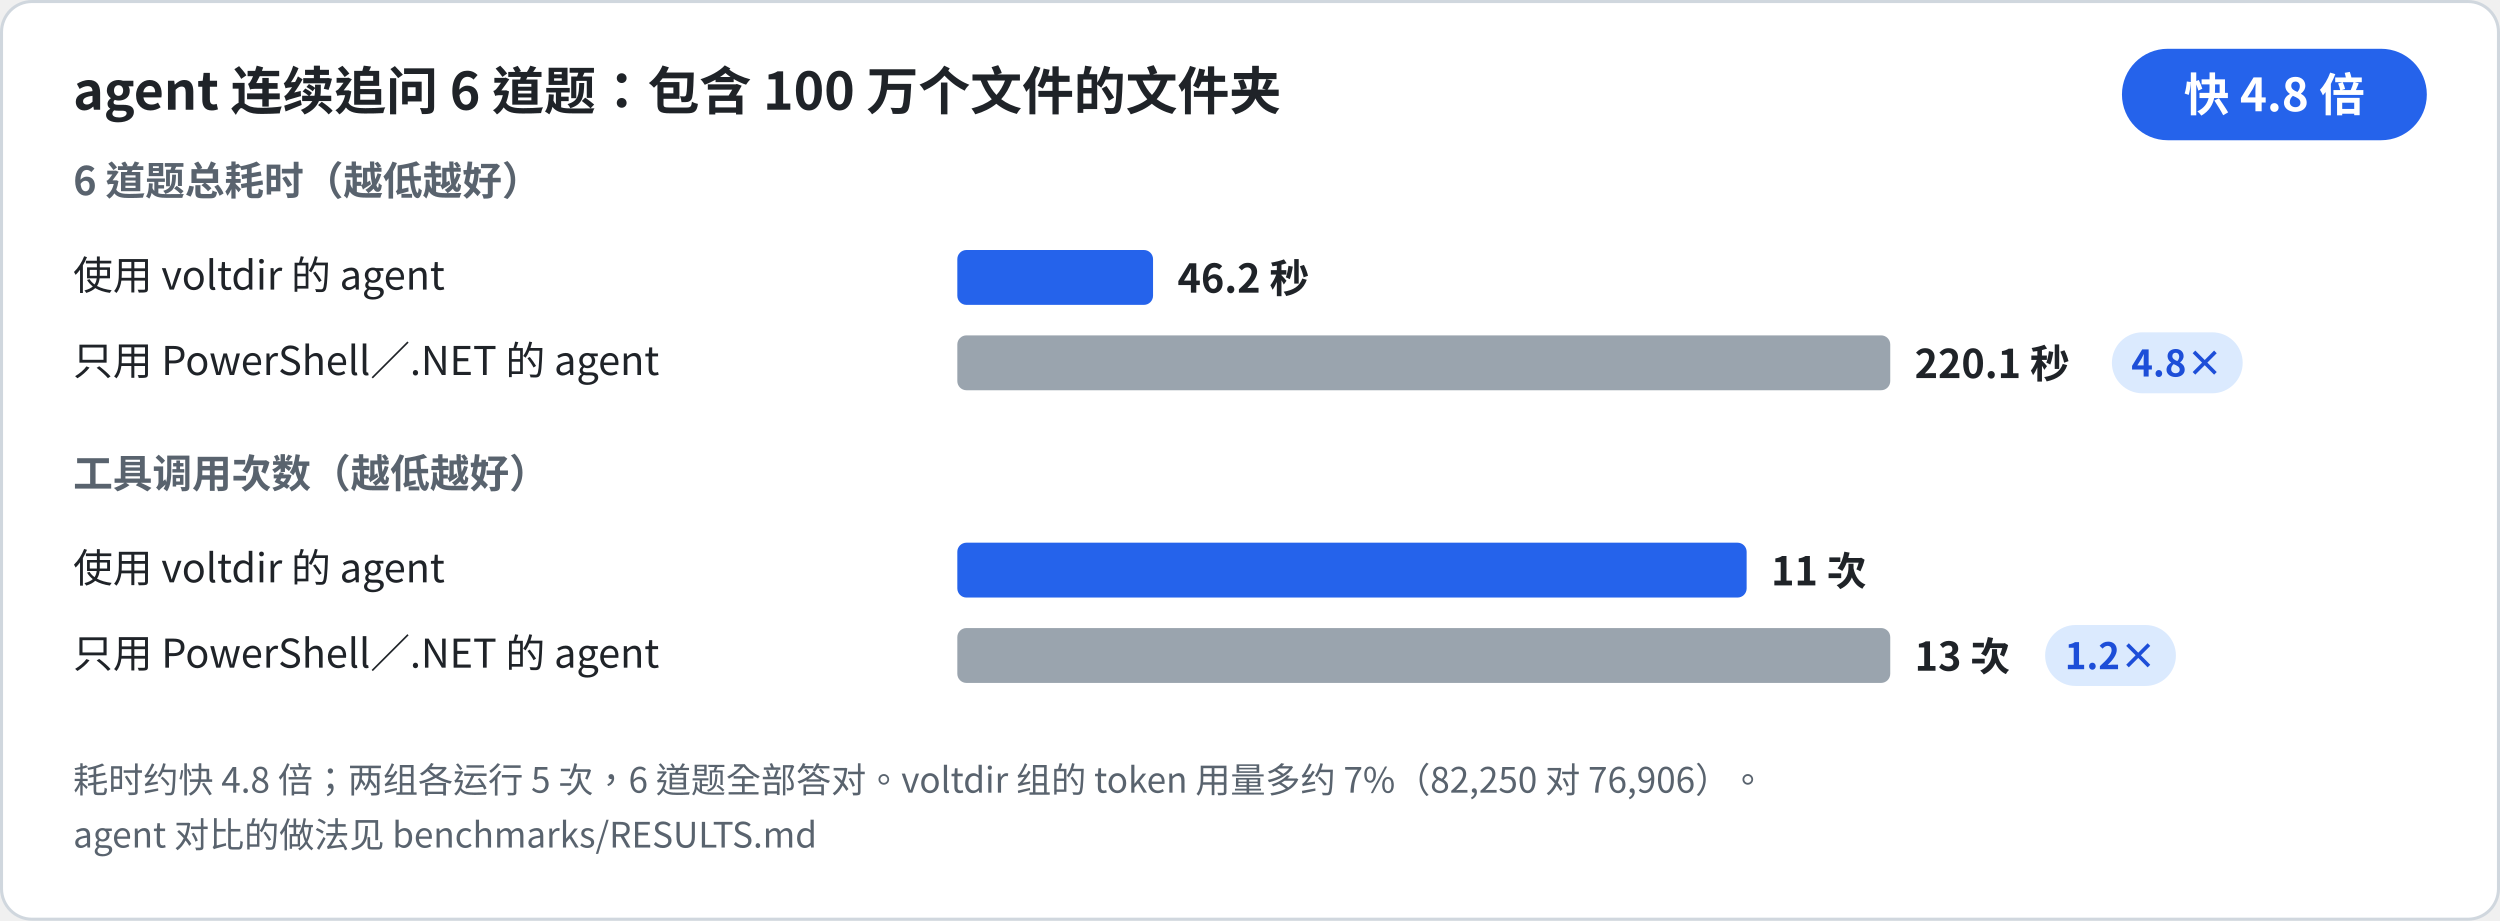
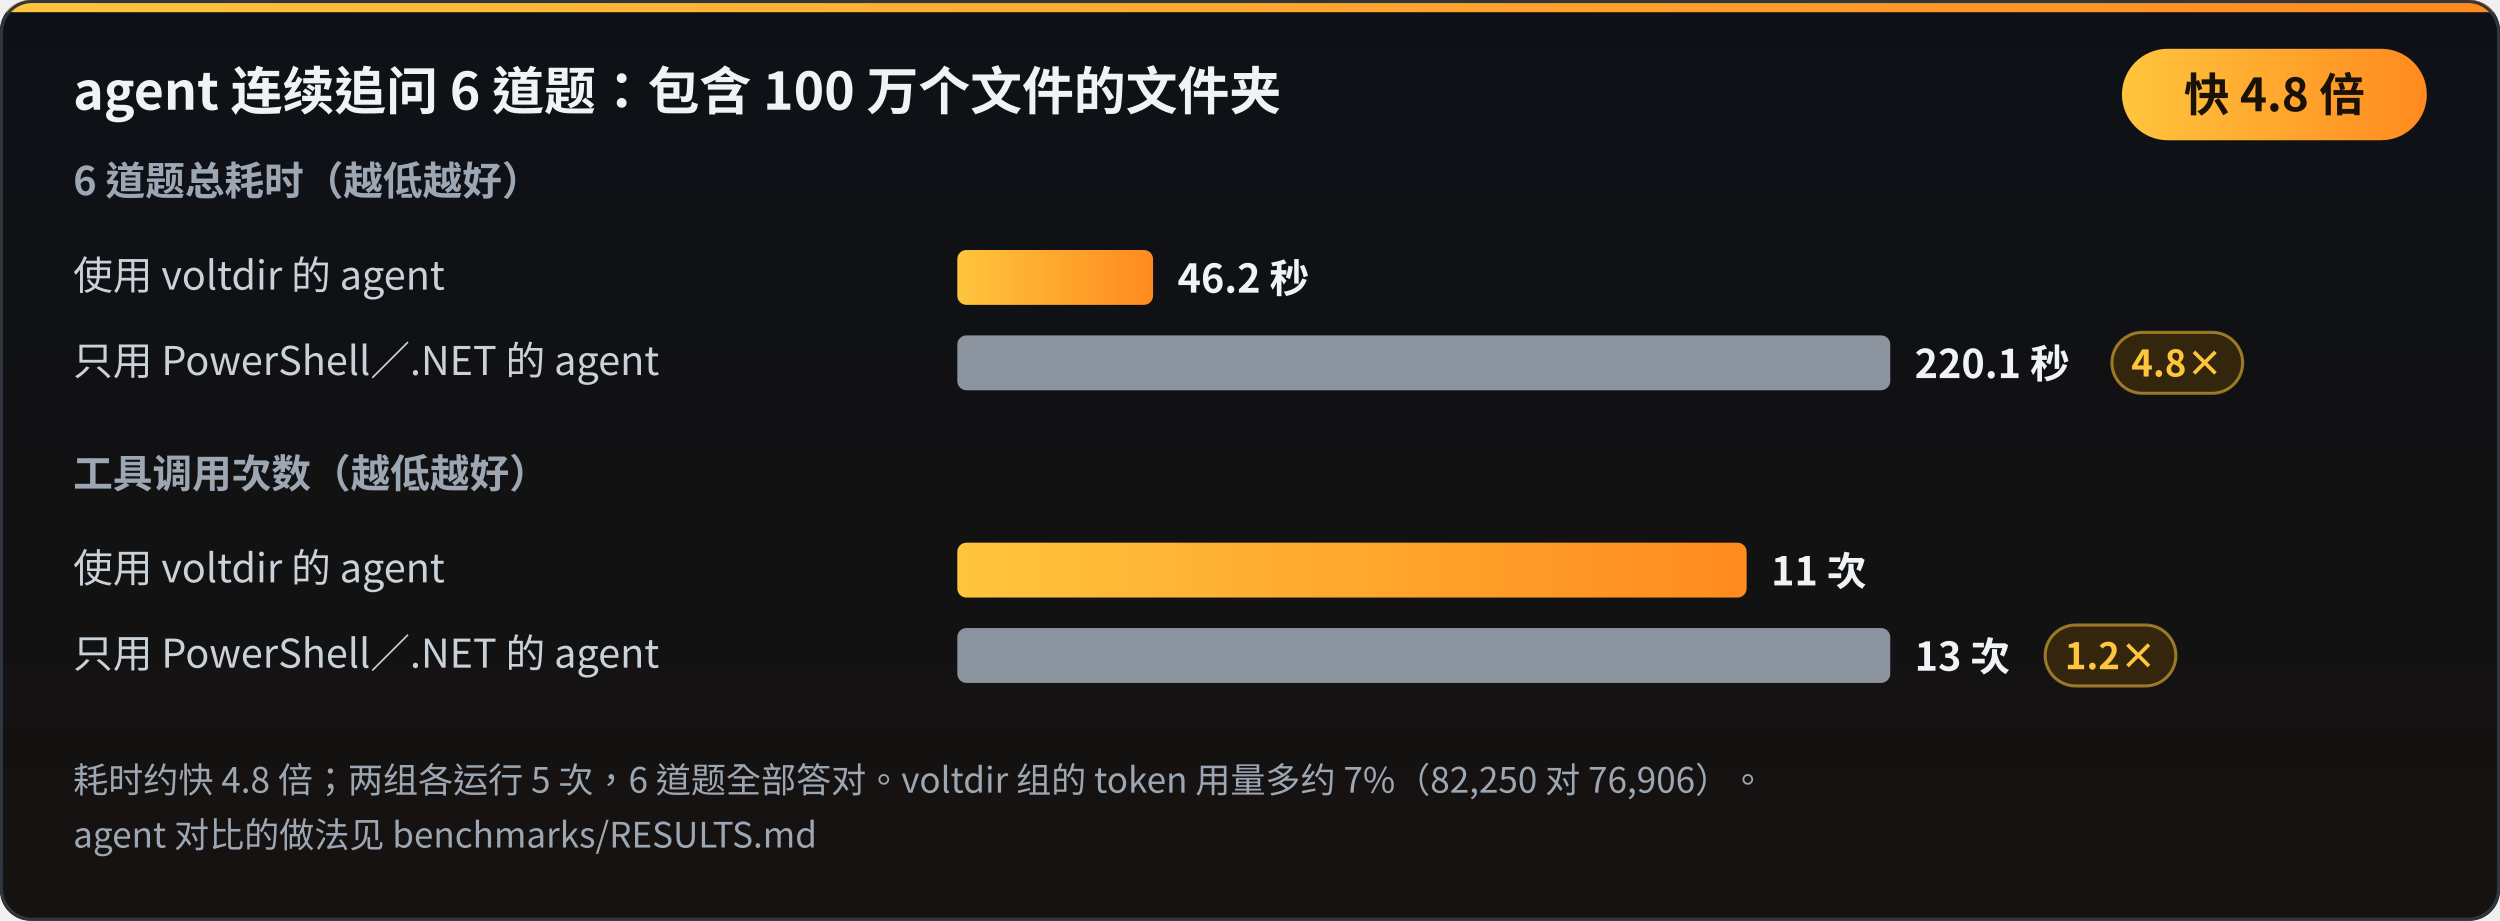
<svg xmlns="http://www.w3.org/2000/svg" width="820" height="302" viewBox="0 0 820 302" role="img" aria-label="agent 连续追问 6 道题：包含 100 万个文件的文件夹">
-   <rect x="0.5" y="0.5" width="819" height="301" rx="10" fill="#ffffff" stroke="#d0d7de" />
-   <rect x="696.0" y="16" width="100.0" height="30" rx="15" fill="#2563eb" />
-   <text x="746.0" y="36.5" text-anchor="middle" font-family="'Segoe UI', 'Microsoft JhengHei', 'Microsoft YaHei', 'Yu Gothic', 'Meiryo', 'Malgun Gothic', 'PingFang TC', 'PingFang SC', 'Hiragino Sans', 'Apple SD Gothic Neo', 'Noto Sans CJK TC', sans-serif" font-size="15" font-weight="800" fill="#ffffff">快 4.8 倍</text>
-   <text x="24" y="36" font-family="'Segoe UI', 'Microsoft JhengHei', 'Microsoft YaHei', 'Yu Gothic', 'Meiryo', 'Malgun Gothic', 'PingFang TC', 'PingFang SC', 'Hiragino Sans', 'Apple SD Gothic Neo', 'Noto Sans CJK TC', sans-serif" font-size="17" fill="#1f2328" font-weight="700">agent 连续追问 6 道题：包含 100 万个文件的文件夹</text>
-   <text x="24" y="64" font-family="'Segoe UI', 'Microsoft JhengHei', 'Microsoft YaHei', 'Yu Gothic', 'Meiryo', 'Malgun Gothic', 'PingFang TC', 'PingFang SC', 'Hiragino Sans', 'Apple SD Gothic Neo', 'Noto Sans CJK TC', sans-serif" font-size="13" fill="#59636e" font-weight="600">6 道题总耗时（越低越好）</text>
-   <text x="24" y="95" font-family="'Segoe UI', 'Microsoft JhengHei', 'Microsoft YaHei', 'Yu Gothic', 'Meiryo', 'Malgun Gothic', 'PingFang TC', 'PingFang SC', 'Hiragino Sans', 'Apple SD Gothic Neo', 'Noto Sans CJK TC', sans-serif" font-size="13" fill="#1f2328" font-weight="normal">使用 voltdir 的 agent</text>
-   <rect x="314" y="82" width="64.2" height="18" rx="3" fill="#2563eb" />
-   <text x="386.231" y="96" font-family="'Segoe UI', 'Microsoft JhengHei', 'Microsoft YaHei', 'Yu Gothic', 'Meiryo', 'Malgun Gothic', 'PingFang TC', 'PingFang SC', 'Hiragino Sans', 'Apple SD Gothic Neo', 'Noto Sans CJK TC', sans-serif" font-size="13" fill="#1f2328" font-weight="600">46.2 秒</text>
-   <text x="24" y="123" font-family="'Segoe UI', 'Microsoft JhengHei', 'Microsoft YaHei', 'Yu Gothic', 'Meiryo', 'Malgun Gothic', 'PingFang TC', 'PingFang SC', 'Hiragino Sans', 'Apple SD Gothic Neo', 'Noto Sans CJK TC', sans-serif" font-size="13" fill="#1f2328" font-weight="normal">只用 PowerShell／.NET 的 agent</text>
-   <rect x="314" y="110" width="306.0" height="18" rx="3" fill="#9aa4ae" />
-   <text x="628.0" y="124" font-family="'Segoe UI', 'Microsoft JhengHei', 'Microsoft YaHei', 'Yu Gothic', 'Meiryo', 'Malgun Gothic', 'PingFang TC', 'PingFang SC', 'Hiragino Sans', 'Apple SD Gothic Neo', 'Noto Sans CJK TC', sans-serif" font-size="13" fill="#1f2328" font-weight="600">220.1 秒</text>
-   <rect x="692.7" y="109" width="42.9" height="20" rx="10" fill="#dbeafe" />
-   <text x="714.1" y="123.5" text-anchor="middle" font-family="'Segoe UI', 'Microsoft JhengHei', 'Microsoft YaHei', 'Yu Gothic', 'Meiryo', 'Malgun Gothic', 'PingFang TC', 'PingFang SC', 'Hiragino Sans', 'Apple SD Gothic Neo', 'Noto Sans CJK TC', sans-serif" font-size="12" font-weight="700" fill="#1d4ed8">4.8×</text>
-   <text x="24" y="160" font-family="'Segoe UI', 'Microsoft JhengHei', 'Microsoft YaHei', 'Yu Gothic', 'Meiryo', 'Malgun Gothic', 'PingFang TC', 'PingFang SC', 'Hiragino Sans', 'Apple SD Gothic Neo', 'Noto Sans CJK TC', sans-serif" font-size="13" fill="#59636e" font-weight="600">工具调用次数（越低越好）</text>
-   <text x="24" y="191" font-family="'Segoe UI', 'Microsoft JhengHei', 'Microsoft YaHei', 'Yu Gothic', 'Meiryo', 'Malgun Gothic', 'PingFang TC', 'PingFang SC', 'Hiragino Sans', 'Apple SD Gothic Neo', 'Noto Sans CJK TC', sans-serif" font-size="13" fill="#1f2328" font-weight="normal">使用 voltdir 的 agent</text>
-   <rect x="314" y="178" width="258.9" height="18" rx="3" fill="#2563eb" />
-   <text x="580.923" y="192" font-family="'Segoe UI', 'Microsoft JhengHei', 'Microsoft YaHei', 'Yu Gothic', 'Meiryo', 'Malgun Gothic', 'PingFang TC', 'PingFang SC', 'Hiragino Sans', 'Apple SD Gothic Neo', 'Noto Sans CJK TC', sans-serif" font-size="13" fill="#1f2328" font-weight="600">11 次</text>
-   <text x="24" y="219" font-family="'Segoe UI', 'Microsoft JhengHei', 'Microsoft YaHei', 'Yu Gothic', 'Meiryo', 'Malgun Gothic', 'PingFang TC', 'PingFang SC', 'Hiragino Sans', 'Apple SD Gothic Neo', 'Noto Sans CJK TC', sans-serif" font-size="13" fill="#1f2328" font-weight="normal">只用 PowerShell／.NET 的 agent</text>
-   <rect x="314" y="206" width="306.0" height="18" rx="3" fill="#9aa4ae" />
-   <text x="628.0" y="220" font-family="'Segoe UI', 'Microsoft JhengHei', 'Microsoft YaHei', 'Yu Gothic', 'Meiryo', 'Malgun Gothic', 'PingFang TC', 'PingFang SC', 'Hiragino Sans', 'Apple SD Gothic Neo', 'Noto Sans CJK TC', sans-serif" font-size="13" fill="#1f2328" font-weight="600">13 次</text>
-   <rect x="670.8" y="205" width="42.9" height="20" rx="10" fill="#dbeafe" />
-   <text x="692.3" y="219.5" text-anchor="middle" font-family="'Segoe UI', 'Microsoft JhengHei', 'Microsoft YaHei', 'Yu Gothic', 'Meiryo', 'Malgun Gothic', 'PingFang TC', 'PingFang SC', 'Hiragino Sans', 'Apple SD Gothic Neo', 'Noto Sans CJK TC', sans-serif" font-size="12" font-weight="700" fill="#1d4ed8">1.2×</text>
-   <text x="24" y="260" font-family="'Segoe UI', 'Microsoft JhengHei', 'Microsoft YaHei', 'Yu Gothic', 'Meiryo', 'Malgun Gothic', 'PingFang TC', 'PingFang SC', 'Hiragino Sans', 'Apple SD Gothic Neo', 'Noto Sans CJK TC', sans-serif" font-size="11.5" fill="#59636e" font-weight="normal">耗时约快 4.8 倍；两组各运行 5 次，6 道题全部答对。voltdir 组的 token 用量多约 7%（82,250 对 76,906）。</text>
-   <text x="24" y="278" font-family="'Segoe UI', 'Microsoft JhengHei', 'Microsoft YaHei', 'Yu Gothic', 'Meiryo', 'Malgun Gothic', 'PingFang TC', 'PingFang SC', 'Hiragino Sans', 'Apple SD Gothic Neo', 'Noto Sans CJK TC', sans-serif" font-size="11.5" fill="#59636e" font-weight="normal">agent 对比的做法见 benchmarks/RESULTS.md</text>
+   <defs>
+     <linearGradient id="amber" x1="0" y1="0" x2="1" y2="0">
+       <stop offset="0" stop-color="#ffc53d" />
+       <stop offset="1" stop-color="#ff8a1f" />
+     </linearGradient>
+     <linearGradient id="card" x1="0" y1="0" x2="0" y2="1">
+       <stop offset="0" stop-color="#0d1117" />
+       <stop offset="1" stop-color="#161210" />
+     </linearGradient>
+     <clipPath id="clip">
+       <rect width="820" height="302" rx="10" />
+     </clipPath>
+   </defs>
+   <g clip-path="url(#clip)">
+     <rect width="820" height="302" fill="url(#card)" />
+     <rect width="820" height="4" fill="url(#amber)" />
+   </g>
+   <rect x="0.5" y="0.5" width="819" height="301" rx="10" fill="none" stroke="#30363d" />
+   <rect x="696.0" y="16" width="100.0" height="30" rx="15" fill="url(#amber)" />
+   <text x="746.0" y="36.5" text-anchor="middle" font-family="'Segoe UI', 'Microsoft JhengHei', 'Microsoft YaHei', 'Yu Gothic', 'Meiryo', 'Malgun Gothic', 'PingFang TC', 'PingFang SC', 'Hiragino Sans', 'Apple SD Gothic Neo', 'Noto Sans CJK TC', sans-serif" font-size="15" font-weight="800" fill="#1a1208">快 4.8 倍</text>
+   <text x="24" y="36" font-family="'Segoe UI', 'Microsoft JhengHei', 'Microsoft YaHei', 'Yu Gothic', 'Meiryo', 'Malgun Gothic', 'PingFang TC', 'PingFang SC', 'Hiragino Sans', 'Apple SD Gothic Neo', 'Noto Sans CJK TC', sans-serif" font-size="17" fill="#f0f3f6" font-weight="700">agent 连续追问 6 道题：包含 100 万个文件的文件夹</text>
+   <text x="24" y="64" font-family="'Segoe UI', 'Microsoft JhengHei', 'Microsoft YaHei', 'Yu Gothic', 'Meiryo', 'Malgun Gothic', 'PingFang TC', 'PingFang SC', 'Hiragino Sans', 'Apple SD Gothic Neo', 'Noto Sans CJK TC', sans-serif" font-size="13" fill="#9da7b3" font-weight="600">6 道题总耗时（越低越好）</text>
+   <text x="24" y="95" font-family="'Segoe UI', 'Microsoft JhengHei', 'Microsoft YaHei', 'Yu Gothic', 'Meiryo', 'Malgun Gothic', 'PingFang TC', 'PingFang SC', 'Hiragino Sans', 'Apple SD Gothic Neo', 'Noto Sans CJK TC', sans-serif" font-size="13" fill="#c9d1d9" font-weight="normal">使用 voltdir 的 agent</text>
+   <rect x="314" y="82" width="64.2" height="18" rx="3" fill="url(#amber)" />
+   <text x="386.231" y="96" font-family="'Segoe UI', 'Microsoft JhengHei', 'Microsoft YaHei', 'Yu Gothic', 'Meiryo', 'Malgun Gothic', 'PingFang TC', 'PingFang SC', 'Hiragino Sans', 'Apple SD Gothic Neo', 'Noto Sans CJK TC', sans-serif" font-size="13" fill="#f0f3f6" font-weight="600">46.2 秒</text>
+   <text x="24" y="123" font-family="'Segoe UI', 'Microsoft JhengHei', 'Microsoft YaHei', 'Yu Gothic', 'Meiryo', 'Malgun Gothic', 'PingFang TC', 'PingFang SC', 'Hiragino Sans', 'Apple SD Gothic Neo', 'Noto Sans CJK TC', sans-serif" font-size="13" fill="#c9d1d9" font-weight="normal">只用 PowerShell／.NET 的 agent</text>
+   <rect x="314" y="110" width="306.0" height="18" rx="3" fill="#8b949e" />
+   <text x="628.0" y="124" font-family="'Segoe UI', 'Microsoft JhengHei', 'Microsoft YaHei', 'Yu Gothic', 'Meiryo', 'Malgun Gothic', 'PingFang TC', 'PingFang SC', 'Hiragino Sans', 'Apple SD Gothic Neo', 'Noto Sans CJK TC', sans-serif" font-size="13" fill="#f0f3f6" font-weight="600">220.1 秒</text>
+   <rect x="692.7" y="109" width="42.9" height="20" rx="10" fill="#33260c" stroke="#ffc53d" stroke-opacity="0.55" />
+   <text x="714.1" y="123.5" text-anchor="middle" font-family="'Segoe UI', 'Microsoft JhengHei', 'Microsoft YaHei', 'Yu Gothic', 'Meiryo', 'Malgun Gothic', 'PingFang TC', 'PingFang SC', 'Hiragino Sans', 'Apple SD Gothic Neo', 'Noto Sans CJK TC', sans-serif" font-size="12" font-weight="700" fill="#ffc53d">4.8×</text>
+   <text x="24" y="160" font-family="'Segoe UI', 'Microsoft JhengHei', 'Microsoft YaHei', 'Yu Gothic', 'Meiryo', 'Malgun Gothic', 'PingFang TC', 'PingFang SC', 'Hiragino Sans', 'Apple SD Gothic Neo', 'Noto Sans CJK TC', sans-serif" font-size="13" fill="#9da7b3" font-weight="600">工具调用次数（越低越好）</text>
+   <text x="24" y="191" font-family="'Segoe UI', 'Microsoft JhengHei', 'Microsoft YaHei', 'Yu Gothic', 'Meiryo', 'Malgun Gothic', 'PingFang TC', 'PingFang SC', 'Hiragino Sans', 'Apple SD Gothic Neo', 'Noto Sans CJK TC', sans-serif" font-size="13" fill="#c9d1d9" font-weight="normal">使用 voltdir 的 agent</text>
+   <rect x="314" y="178" width="258.9" height="18" rx="3" fill="url(#amber)" />
+   <text x="580.923" y="192" font-family="'Segoe UI', 'Microsoft JhengHei', 'Microsoft YaHei', 'Yu Gothic', 'Meiryo', 'Malgun Gothic', 'PingFang TC', 'PingFang SC', 'Hiragino Sans', 'Apple SD Gothic Neo', 'Noto Sans CJK TC', sans-serif" font-size="13" fill="#f0f3f6" font-weight="600">11 次</text>
+   <text x="24" y="219" font-family="'Segoe UI', 'Microsoft JhengHei', 'Microsoft YaHei', 'Yu Gothic', 'Meiryo', 'Malgun Gothic', 'PingFang TC', 'PingFang SC', 'Hiragino Sans', 'Apple SD Gothic Neo', 'Noto Sans CJK TC', sans-serif" font-size="13" fill="#c9d1d9" font-weight="normal">只用 PowerShell／.NET 的 agent</text>
+   <rect x="314" y="206" width="306.0" height="18" rx="3" fill="#8b949e" />
+   <text x="628.0" y="220" font-family="'Segoe UI', 'Microsoft JhengHei', 'Microsoft YaHei', 'Yu Gothic', 'Meiryo', 'Malgun Gothic', 'PingFang TC', 'PingFang SC', 'Hiragino Sans', 'Apple SD Gothic Neo', 'Noto Sans CJK TC', sans-serif" font-size="13" fill="#f0f3f6" font-weight="600">13 次</text>
+   <rect x="670.8" y="205" width="42.9" height="20" rx="10" fill="#33260c" stroke="#ffc53d" stroke-opacity="0.55" />
+   <text x="692.3" y="219.5" text-anchor="middle" font-family="'Segoe UI', 'Microsoft JhengHei', 'Microsoft YaHei', 'Yu Gothic', 'Meiryo', 'Malgun Gothic', 'PingFang TC', 'PingFang SC', 'Hiragino Sans', 'Apple SD Gothic Neo', 'Noto Sans CJK TC', sans-serif" font-size="12" font-weight="700" fill="#ffc53d">1.2×</text>
+   <text x="24" y="260" font-family="'Segoe UI', 'Microsoft JhengHei', 'Microsoft YaHei', 'Yu Gothic', 'Meiryo', 'Malgun Gothic', 'PingFang TC', 'PingFang SC', 'Hiragino Sans', 'Apple SD Gothic Neo', 'Noto Sans CJK TC', sans-serif" font-size="11.5" fill="#9da7b3" font-weight="normal">耗时约快 4.8 倍；两组各运行 5 次，6 道题全部答对。voltdir 组的 token 用量多约 7%（82,250 对 76,906）。</text>
+   <text x="24" y="278" font-family="'Segoe UI', 'Microsoft JhengHei', 'Microsoft YaHei', 'Yu Gothic', 'Meiryo', 'Malgun Gothic', 'PingFang TC', 'PingFang SC', 'Hiragino Sans', 'Apple SD Gothic Neo', 'Noto Sans CJK TC', sans-serif" font-size="11.5" fill="#9da7b3" font-weight="normal">agent 对比的做法见 benchmarks/RESULTS.md</text>
</svg>
